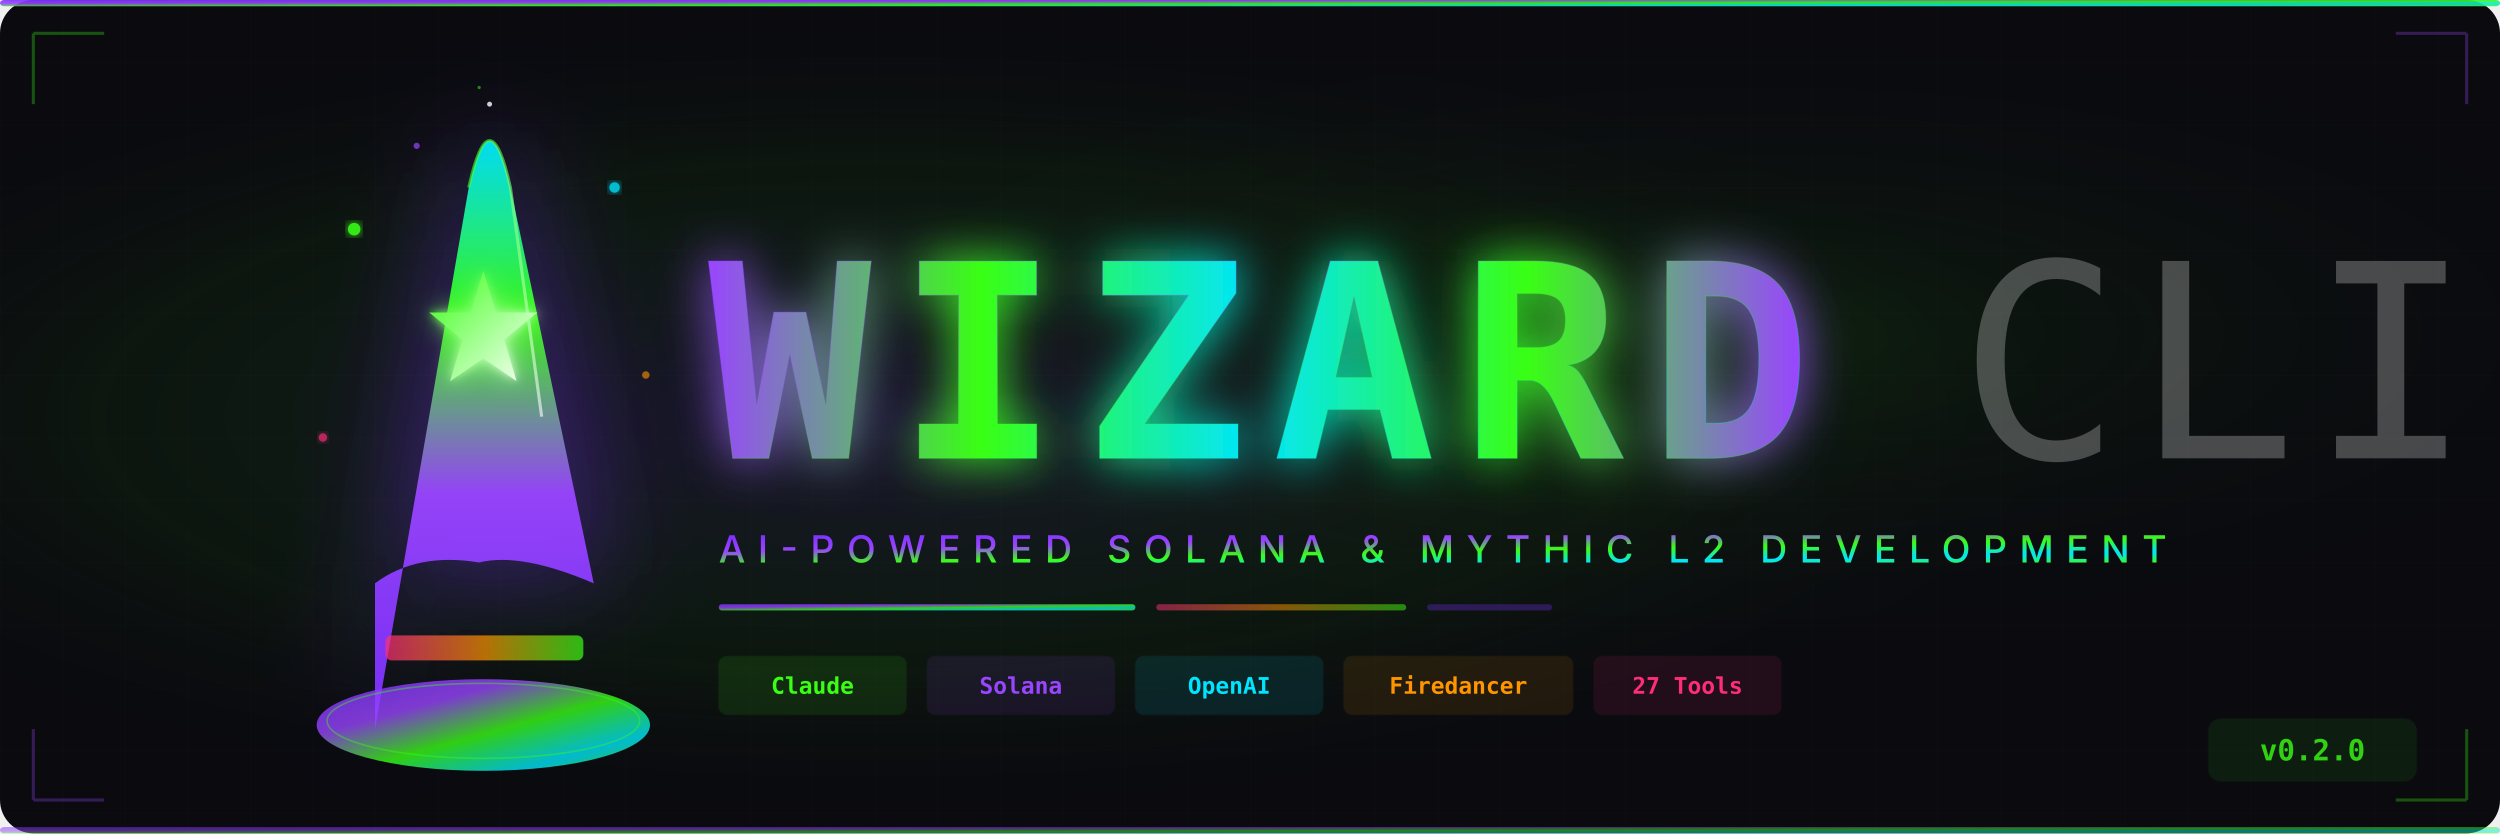
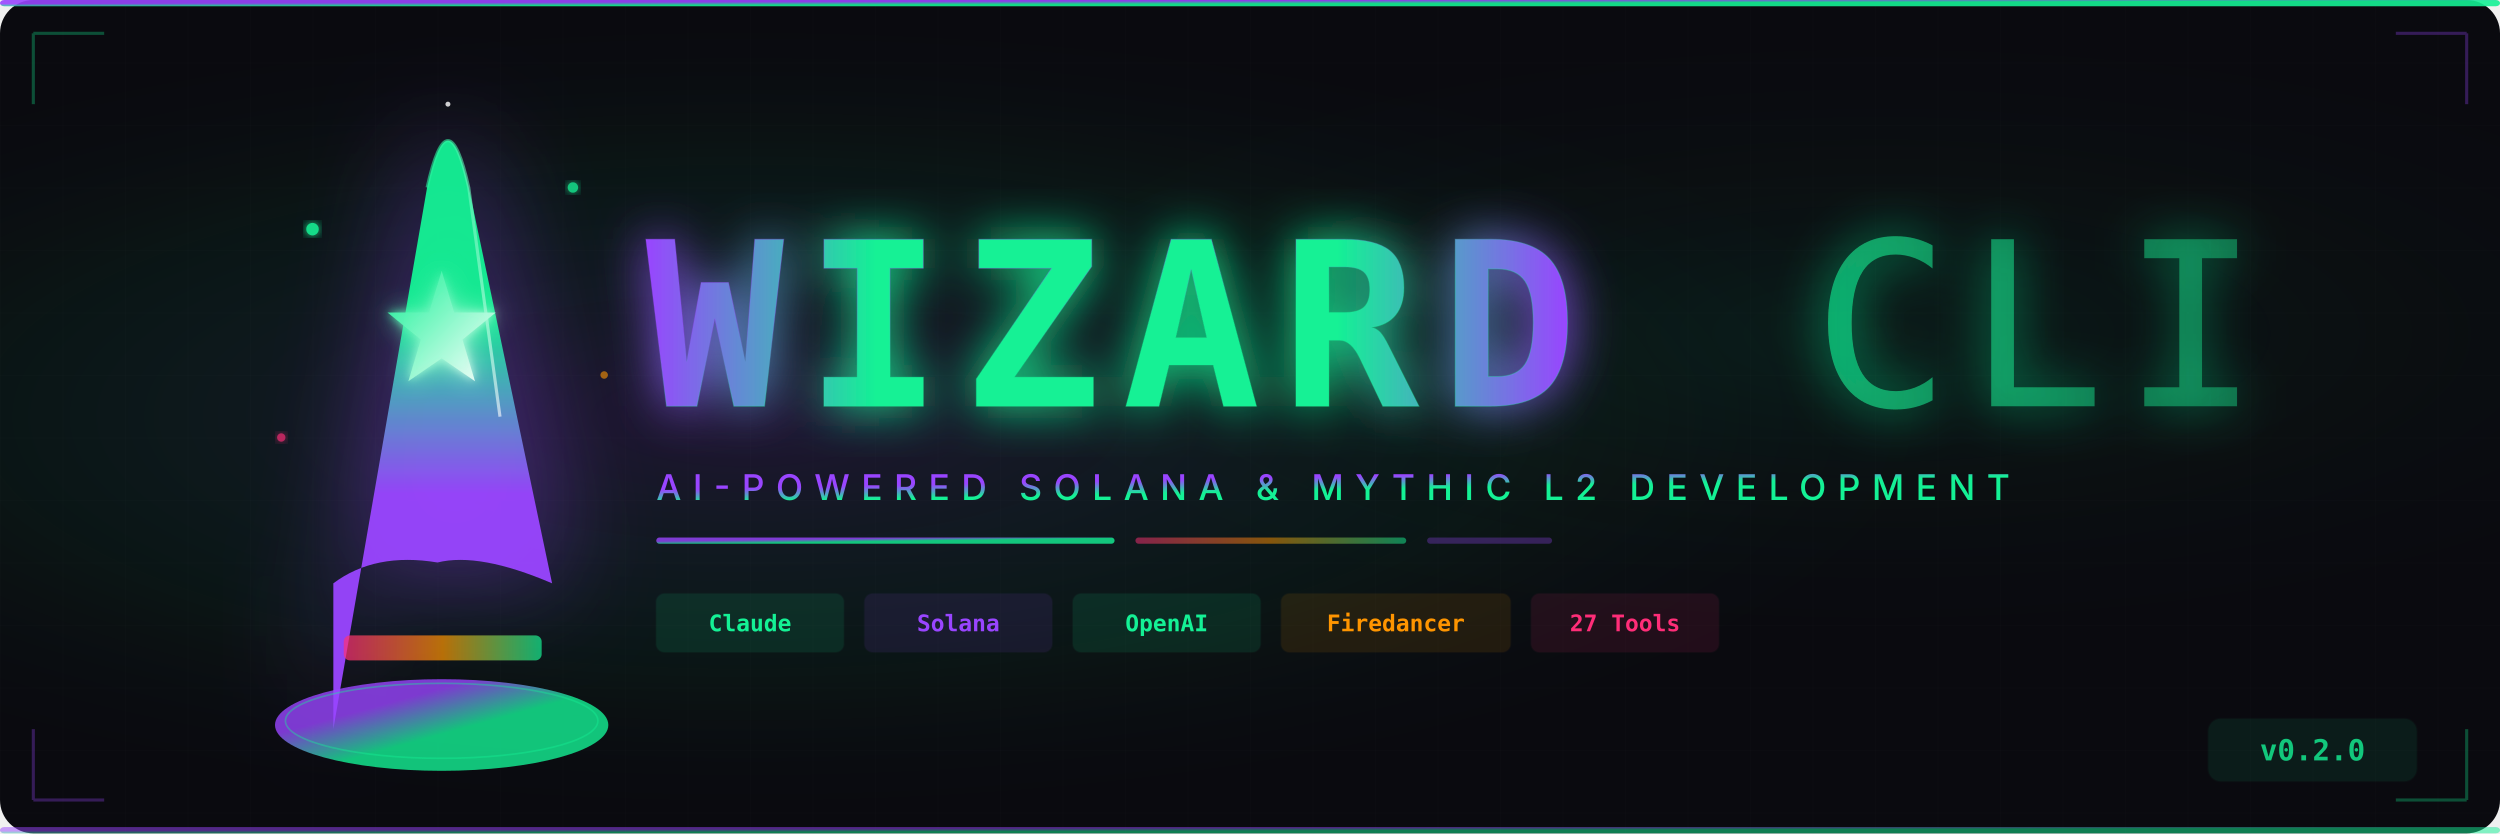
<svg xmlns="http://www.w3.org/2000/svg" width="1200" height="400" viewBox="0 0 1200 400">
  <defs>
    <linearGradient id="mainGrad" x1="0%" y1="0%" x2="100%" y2="100%">
-       <stop offset="0%" stop-color="#7B2FFF" />
+       <stop offset="0%" stop-color="#9945FF" />
      <stop offset="30%" stop-color="#9945FF" />
-       <stop offset="55%" stop-color="#39FF14" />
-       <stop offset="80%" stop-color="#00E5FF" />
-       <stop offset="100%" stop-color="#39FF14" />
+       <stop offset="55%" stop-color="#14F195" />
+       <stop offset="80%" stop-color="#14F195" />
+       <stop offset="100%" stop-color="#14F195" />
    </linearGradient>
    <linearGradient id="hotGrad" x1="0%" y1="0%" x2="100%" y2="0%">
      <stop offset="0%" stop-color="#FF2D78" />
      <stop offset="50%" stop-color="#FF9500" />
-       <stop offset="100%" stop-color="#39FF14" />
+       <stop offset="100%" stop-color="#14F195" />
    </linearGradient>
    <linearGradient id="hatGrad" x1="0%" y1="100%" x2="0%" y2="0%">
-       <stop offset="0%" stop-color="#7B2FFF" />
+       <stop offset="0%" stop-color="#9945FF" />
      <stop offset="40%" stop-color="#9945FF" />
-       <stop offset="70%" stop-color="#39FF14" />
-       <stop offset="100%" stop-color="#00E5FF" />
+       <stop offset="70%" stop-color="#14F195" />
+       <stop offset="100%" stop-color="#14F195" />
    </linearGradient>
    <linearGradient id="starGrad" x1="0%" y1="0%" x2="100%" y2="100%">
-       <stop offset="0%" stop-color="#39FF14" />
+       <stop offset="0%" stop-color="#14F195" />
      <stop offset="100%" stop-color="#FFFFFF" />
    </linearGradient>
    <linearGradient id="textGrad" x1="0%" y1="0%" x2="100%" y2="0%">
      <stop offset="0%" stop-color="#9945FF" />
-       <stop offset="25%" stop-color="#39FF14" />
-       <stop offset="50%" stop-color="#00E5FF" />
-       <stop offset="75%" stop-color="#39FF14" />
+       <stop offset="25%" stop-color="#14F195" />
+       <stop offset="50%" stop-color="#14F195" />
+       <stop offset="75%" stop-color="#14F195" />
      <stop offset="100%" stop-color="#9945FF" />
      <animate attributeName="x1" values="-100%;100%" dur="4s" repeatCount="indefinite" />
      <animate attributeName="x2" values="0%;200%" dur="4s" repeatCount="indefinite" />
+     </linearGradient>
+     <linearGradient id="cliGrad" x1="0%" y1="0%" x2="100%" y2="0%">
+       <stop offset="0%" stop-color="#14F195" stop-opacity="0.6" />
+       <stop offset="100%" stop-color="#14F195" stop-opacity="0.4" />
    </linearGradient>
    <filter id="neonGlow" x="-20%" y="-20%" width="140%" height="140%">
      <feGaussianBlur in="SourceGraphic" stdDeviation="6" result="blur1" />
      <feGaussianBlur in="SourceGraphic" stdDeviation="2" result="blur2" />
      <feMerge>
        <feMergeNode in="blur1" />
        <feMergeNode in="blur2" />
        <feMergeNode in="SourceGraphic" />
      </feMerge>
    </filter>
    <filter id="softGlow" x="-30%" y="-30%" width="160%" height="160%">
      <feGaussianBlur stdDeviation="12" result="glow" />
      <feMerge>
        <feMergeNode in="glow" />
        <feMergeNode in="SourceGraphic" />
      </feMerge>
    </filter>
    <filter id="hugeGlow" x="-50%" y="-50%" width="200%" height="200%">
      <feGaussianBlur stdDeviation="25" result="glow" />
      <feComposite in="glow" operator="over" />
    </filter>
-     <filter id="noise">
-       <feTurbulence type="fractalNoise" baseFrequency="0.9" numOctaves="4" stitchTiles="stitch" />
-       <feColorMatrix type="saturate" values="0" />
-       <feComponentTransfer>
-         <feFuncA type="linear" slope="0.03" />
-       </feComponentTransfer>
-       <feBlend in="SourceGraphic" mode="overlay" />
-     </filter>
-     <radialGradient id="bgGlow" cx="35%" cy="50%" r="50%">
-       <stop offset="0%" stop-color="#7B2FFF" stop-opacity="0.15" />
-       <stop offset="60%" stop-color="#39FF14" stop-opacity="0.05" />
+     <radialGradient id="bgGlow" cx="30%" cy="50%" r="50%">
+       <stop offset="0%" stop-color="#9945FF" stop-opacity="0.15" />
+       <stop offset="60%" stop-color="#14F195" stop-opacity="0.05" />
      <stop offset="100%" stop-color="#0A0A0F" stop-opacity="0" />
    </radialGradient>
-     <radialGradient id="bgGlow2" cx="70%" cy="40%" r="40%">
-       <stop offset="0%" stop-color="#39FF14" stop-opacity="0.08" />
+     <radialGradient id="bgGlow2" cx="75%" cy="40%" r="40%">
+       <stop offset="0%" stop-color="#14F195" stop-opacity="0.08" />
      <stop offset="100%" stop-color="#0A0A0F" stop-opacity="0" />
    </radialGradient>
  </defs>
  <rect width="1200" height="400" fill="#0A0A0F" rx="16" />
  <rect width="1200" height="400" fill="url(#bgGlow)" rx="16" />
  <rect width="1200" height="400" fill="url(#bgGlow2)" rx="16" />
  <pattern id="grid" width="30" height="30" patternUnits="userSpaceOnUse">
    <path d="M 30 0 L 0 0 0 30" fill="none" stroke="#ffffff" stroke-width="0.15" opacity="0.06" />
  </pattern>
  <rect width="1200" height="400" fill="url(#grid)" rx="16" />
  <rect x="0" y="0" width="1200" height="3" fill="url(#mainGrad)" rx="2" opacity="0.9" />
-   <g transform="translate(80, 30)">
-     <path d="M 100 320 L 145 60 Q 155 15 165 60 L 205 250 Q 170 235 150 240 Q 120 235 100 250 Z" fill="#7B2FFF" opacity="0.3" filter="url(#hugeGlow)" />
+   <g transform="translate(60, 30)">
+     <path d="M 100 320 L 145 60 Q 155 15 165 60 L 205 250 Q 170 235 150 240 Q 120 235 100 250 Z" fill="#9945FF" opacity="0.3" filter="url(#hugeGlow)" />
    <path d="M 100 320 L 145 60 Q 155 15 165 60 L 205 250 Q 170 235 150 240 Q 120 235 100 250 Z" fill="url(#hatGrad)" opacity="0.95" />
    <path d="M 145 60 Q 155 15 165 60 L 180 170" fill="none" stroke="url(#starGrad)" stroke-width="1.5" opacity="0.6" />
    <ellipse cx="152" cy="318" rx="80" ry="22" fill="url(#mainGrad)" opacity="0.8" />
-     <ellipse cx="152" cy="316" rx="75" ry="18" fill="none" stroke="#39FF14" stroke-width="0.8" opacity="0.4" />
+     <ellipse cx="152" cy="316" rx="75" ry="18" fill="none" stroke="#14F195" stroke-width="0.8" opacity="0.4" />
    <rect x="105" y="275" width="95" height="12" rx="3" fill="url(#hotGrad)" opacity="0.7" />
    <g filter="url(#neonGlow)">
      <path d="M 152 100 L 158 120 L 178 120 L 162 133 L 168 153 L 152 142 L 136 153 L 142 133 L 126 120 L 146 120 Z" fill="url(#starGrad)" opacity="0.95" />
    </g>
-     <circle cx="90" cy="80" r="3" fill="#39FF14" opacity="0.9" filter="url(#neonGlow)">
+     <circle cx="90" cy="80" r="3" fill="#14F195" opacity="0.9" filter="url(#neonGlow)">
      <animate attributeName="opacity" values="0.9;0.2;0.9" dur="2s" repeatCount="indefinite" />
-       <animate attributeName="cy" values="80;75;80" dur="3s" repeatCount="indefinite" />
    </circle>
-     <circle cx="215" cy="60" r="2.5" fill="#00E5FF" opacity="0.8" filter="url(#neonGlow)">
+     <circle cx="215" cy="60" r="2.5" fill="#14F195" opacity="0.8" filter="url(#neonGlow)">
      <animate attributeName="opacity" values="0.3;0.9;0.3" dur="1.8s" repeatCount="indefinite" />
-       <animate attributeName="cx" values="215;220;215" dur="4s" repeatCount="indefinite" />
    </circle>
    <circle cx="75" cy="180" r="2" fill="#FF2D78" opacity="0.7" filter="url(#neonGlow)">
      <animate attributeName="opacity" values="0.7;0.1;0.7" dur="2.5s" repeatCount="indefinite" />
    </circle>
    <circle cx="230" cy="150" r="1.8" fill="#FF9500" opacity="0.6">
      <animate attributeName="opacity" values="0.6;0.15;0.6" dur="3.2s" repeatCount="indefinite" />
    </circle>
-     <circle cx="120" cy="40" r="1.5" fill="#9945FF" opacity="0.7">
-       <animate attributeName="opacity" values="0.2;0.8;0.2" dur="1.4s" repeatCount="indefinite" />
-     </circle>
    <circle cx="155" cy="20" r="1.2" fill="#FFFFFF" opacity="0.8">
      <animate attributeName="cy" values="20;10;20" dur="2s" repeatCount="indefinite" />
      <animate attributeName="opacity" values="0.8;0;0.8" dur="2s" repeatCount="indefinite" />
    </circle>
-     <circle cx="150" cy="12" r="0.8" fill="#39FF14" opacity="0.5">
-       <animate attributeName="cy" values="12;2;12" dur="2.5s" repeatCount="indefinite" />
-       <animate attributeName="opacity" values="0.5;0;0.5" dur="2.5s" repeatCount="indefinite" />
-     </circle>
  </g>
  <g filter="url(#softGlow)">
-     <text x="340" y="220" font-family="'SF Mono', 'JetBrains Mono', 'Fira Code', 'Cascadia Code', monospace" font-size="130" font-weight="900" fill="url(#textGrad)" letter-spacing="12">WIZARD</text>
+     <text x="310" y="195" font-family="'SF Mono','JetBrains Mono','Fira Code',monospace" font-size="110" font-weight="900" fill="url(#textGrad)" letter-spacing="10">WIZARD</text>
  </g>
-   <text x="340" y="220" font-family="'SF Mono', 'JetBrains Mono', 'Fira Code', 'Cascadia Code', monospace" font-size="130" font-weight="900" fill="none" stroke="url(#mainGrad)" stroke-width="0.5" letter-spacing="12" opacity="0.3">WIZARD</text>
-   <text x="940" y="220" font-family="'SF Mono', 'JetBrains Mono', 'Fira Code', monospace" font-size="130" font-weight="200" fill="#FFFFFF" opacity="0.25" letter-spacing="6">CLI</text>
-   <text x="345" y="270" font-family="'Inter', 'SF Pro Display', 'Segoe UI', sans-serif" font-size="18" fill="url(#mainGrad)" letter-spacing="6" font-weight="500">AI-POWERED SOLANA &amp; MYTHIC L2 DEVELOPMENT</text>
-   <rect x="345" y="290" width="200" height="3" rx="1.5" fill="url(#mainGrad)" opacity="0.8" />
-   <rect x="555" y="290" width="120" height="3" rx="1.5" fill="url(#hotGrad)" opacity="0.5" />
-   <rect x="685" y="290" width="60" height="3" rx="1.5" fill="#7B2FFF" opacity="0.3" />
-   <g transform="translate(345, 315)">
-     <rect width="90" height="28" rx="4" fill="#39FF14" opacity="0.1" stroke="#39FF14" stroke-width="0.8" stroke-opacity="0.4" />
-     <text x="45" y="18" font-family="'SF Mono', monospace" font-size="11" fill="#39FF14" text-anchor="middle" font-weight="600">Claude</text>
+   <text x="310" y="195" font-family="'SF Mono','JetBrains Mono','Fira Code',monospace" font-size="110" font-weight="900" fill="none" stroke="url(#mainGrad)" stroke-width="0.5" letter-spacing="10" opacity="0.3">WIZARD</text>
+   <g filter="url(#softGlow)">
+     <text x="870" y="195" font-family="'SF Mono','JetBrains Mono','Fira Code',monospace" font-size="110" font-weight="400" fill="url(#cliGrad)" letter-spacing="8">CLI</text>
+   </g>
+   <text x="315" y="240" font-family="'Inter','SF Pro Display',sans-serif" font-size="17" fill="url(#mainGrad)" letter-spacing="5.5" font-weight="500">AI-POWERED SOLANA &amp; MYTHIC L2 DEVELOPMENT</text>
+   <rect x="315" y="258" width="220" height="3" rx="1.5" fill="url(#mainGrad)" opacity="0.8" />
+   <rect x="545" y="258" width="130" height="3" rx="1.5" fill="url(#hotGrad)" opacity="0.5" />
+   <rect x="685" y="258" width="60" height="3" rx="1.5" fill="#9945FF" opacity="0.3" />
+   <g transform="translate(315, 285)">
+     <rect width="90" height="28" rx="4" fill="#14F195" opacity="0.1" stroke="#14F195" stroke-width="0.8" stroke-opacity="0.4" />
+     <text x="45" y="18" font-family="'SF Mono',monospace" font-size="11" fill="#14F195" text-anchor="middle" font-weight="600">Claude</text>
    <rect x="100" width="90" height="28" rx="4" fill="#9945FF" opacity="0.1" stroke="#9945FF" stroke-width="0.8" stroke-opacity="0.4" />
-     <text x="145" y="18" font-family="'SF Mono', monospace" font-size="11" fill="#9945FF" text-anchor="middle" font-weight="600">Solana</text>
-     <rect x="200" width="90" height="28" rx="4" fill="#00E5FF" opacity="0.1" stroke="#00E5FF" stroke-width="0.8" stroke-opacity="0.4" />
-     <text x="245" y="18" font-family="'SF Mono', monospace" font-size="11" fill="#00E5FF" text-anchor="middle" font-weight="600">OpenAI</text>
+     <text x="145" y="18" font-family="'SF Mono',monospace" font-size="11" fill="#9945FF" text-anchor="middle" font-weight="600">Solana</text>
+     <rect x="200" width="90" height="28" rx="4" fill="#14F195" opacity="0.1" stroke="#14F195" stroke-width="0.8" stroke-opacity="0.4" />
+     <text x="245" y="18" font-family="'SF Mono',monospace" font-size="11" fill="#14F195" text-anchor="middle" font-weight="600">OpenAI</text>
    <rect x="300" width="110" height="28" rx="4" fill="#FF9500" opacity="0.1" stroke="#FF9500" stroke-width="0.8" stroke-opacity="0.4" />
-     <text x="355" y="18" font-family="'SF Mono', monospace" font-size="11" fill="#FF9500" text-anchor="middle" font-weight="600">Firedancer</text>
+     <text x="355" y="18" font-family="'SF Mono',monospace" font-size="11" fill="#FF9500" text-anchor="middle" font-weight="600">Firedancer</text>
    <rect x="420" width="90" height="28" rx="4" fill="#FF2D78" opacity="0.1" stroke="#FF2D78" stroke-width="0.8" stroke-opacity="0.4" />
-     <text x="465" y="18" font-family="'SF Mono', monospace" font-size="11" fill="#FF2D78" text-anchor="middle" font-weight="600">27 Tools</text>
+     <text x="465" y="18" font-family="'SF Mono',monospace" font-size="11" fill="#FF2D78" text-anchor="middle" font-weight="600">27 Tools</text>
  </g>
  <g transform="translate(1060, 345)">
-     <rect width="100" height="30" rx="6" fill="#39FF14" opacity="0.08" stroke="#39FF14" stroke-width="1" stroke-opacity="0.3" />
-     <text x="50" y="20" font-family="'SF Mono', monospace" font-size="14" fill="#39FF14" text-anchor="middle" font-weight="700" opacity="0.8">v0.2.0</text>
+     <rect width="100" height="30" rx="6" fill="#14F195" opacity="0.08" stroke="#14F195" stroke-width="1" stroke-opacity="0.3" />
+     <text x="50" y="20" font-family="'SF Mono',monospace" font-size="14" fill="#14F195" text-anchor="middle" font-weight="700" opacity="0.8">v0.2.0</text>
  </g>
  <rect x="0" y="397" width="1200" height="3" fill="url(#mainGrad)" rx="2" opacity="0.5" />
-   <path d="M 16 16 L 16 50 M 16 16 L 50 16" stroke="#39FF14" stroke-width="1.5" opacity="0.3" />
+   <path d="M 16 16 L 16 50 M 16 16 L 50 16" stroke="#14F195" stroke-width="1.5" opacity="0.3" />
  <path d="M 1184 16 L 1184 50 M 1184 16 L 1150 16" stroke="#9945FF" stroke-width="1.5" opacity="0.3" />
  <path d="M 16 384 L 16 350 M 16 384 L 50 384" stroke="#9945FF" stroke-width="1.5" opacity="0.3" />
-   <path d="M 1184 384 L 1184 350 M 1184 384 L 1150 384" stroke="#39FF14" stroke-width="1.5" opacity="0.3" />
+   <path d="M 1184 384 L 1184 350 M 1184 384 L 1150 384" stroke="#14F195" stroke-width="1.5" opacity="0.3" />
</svg>
